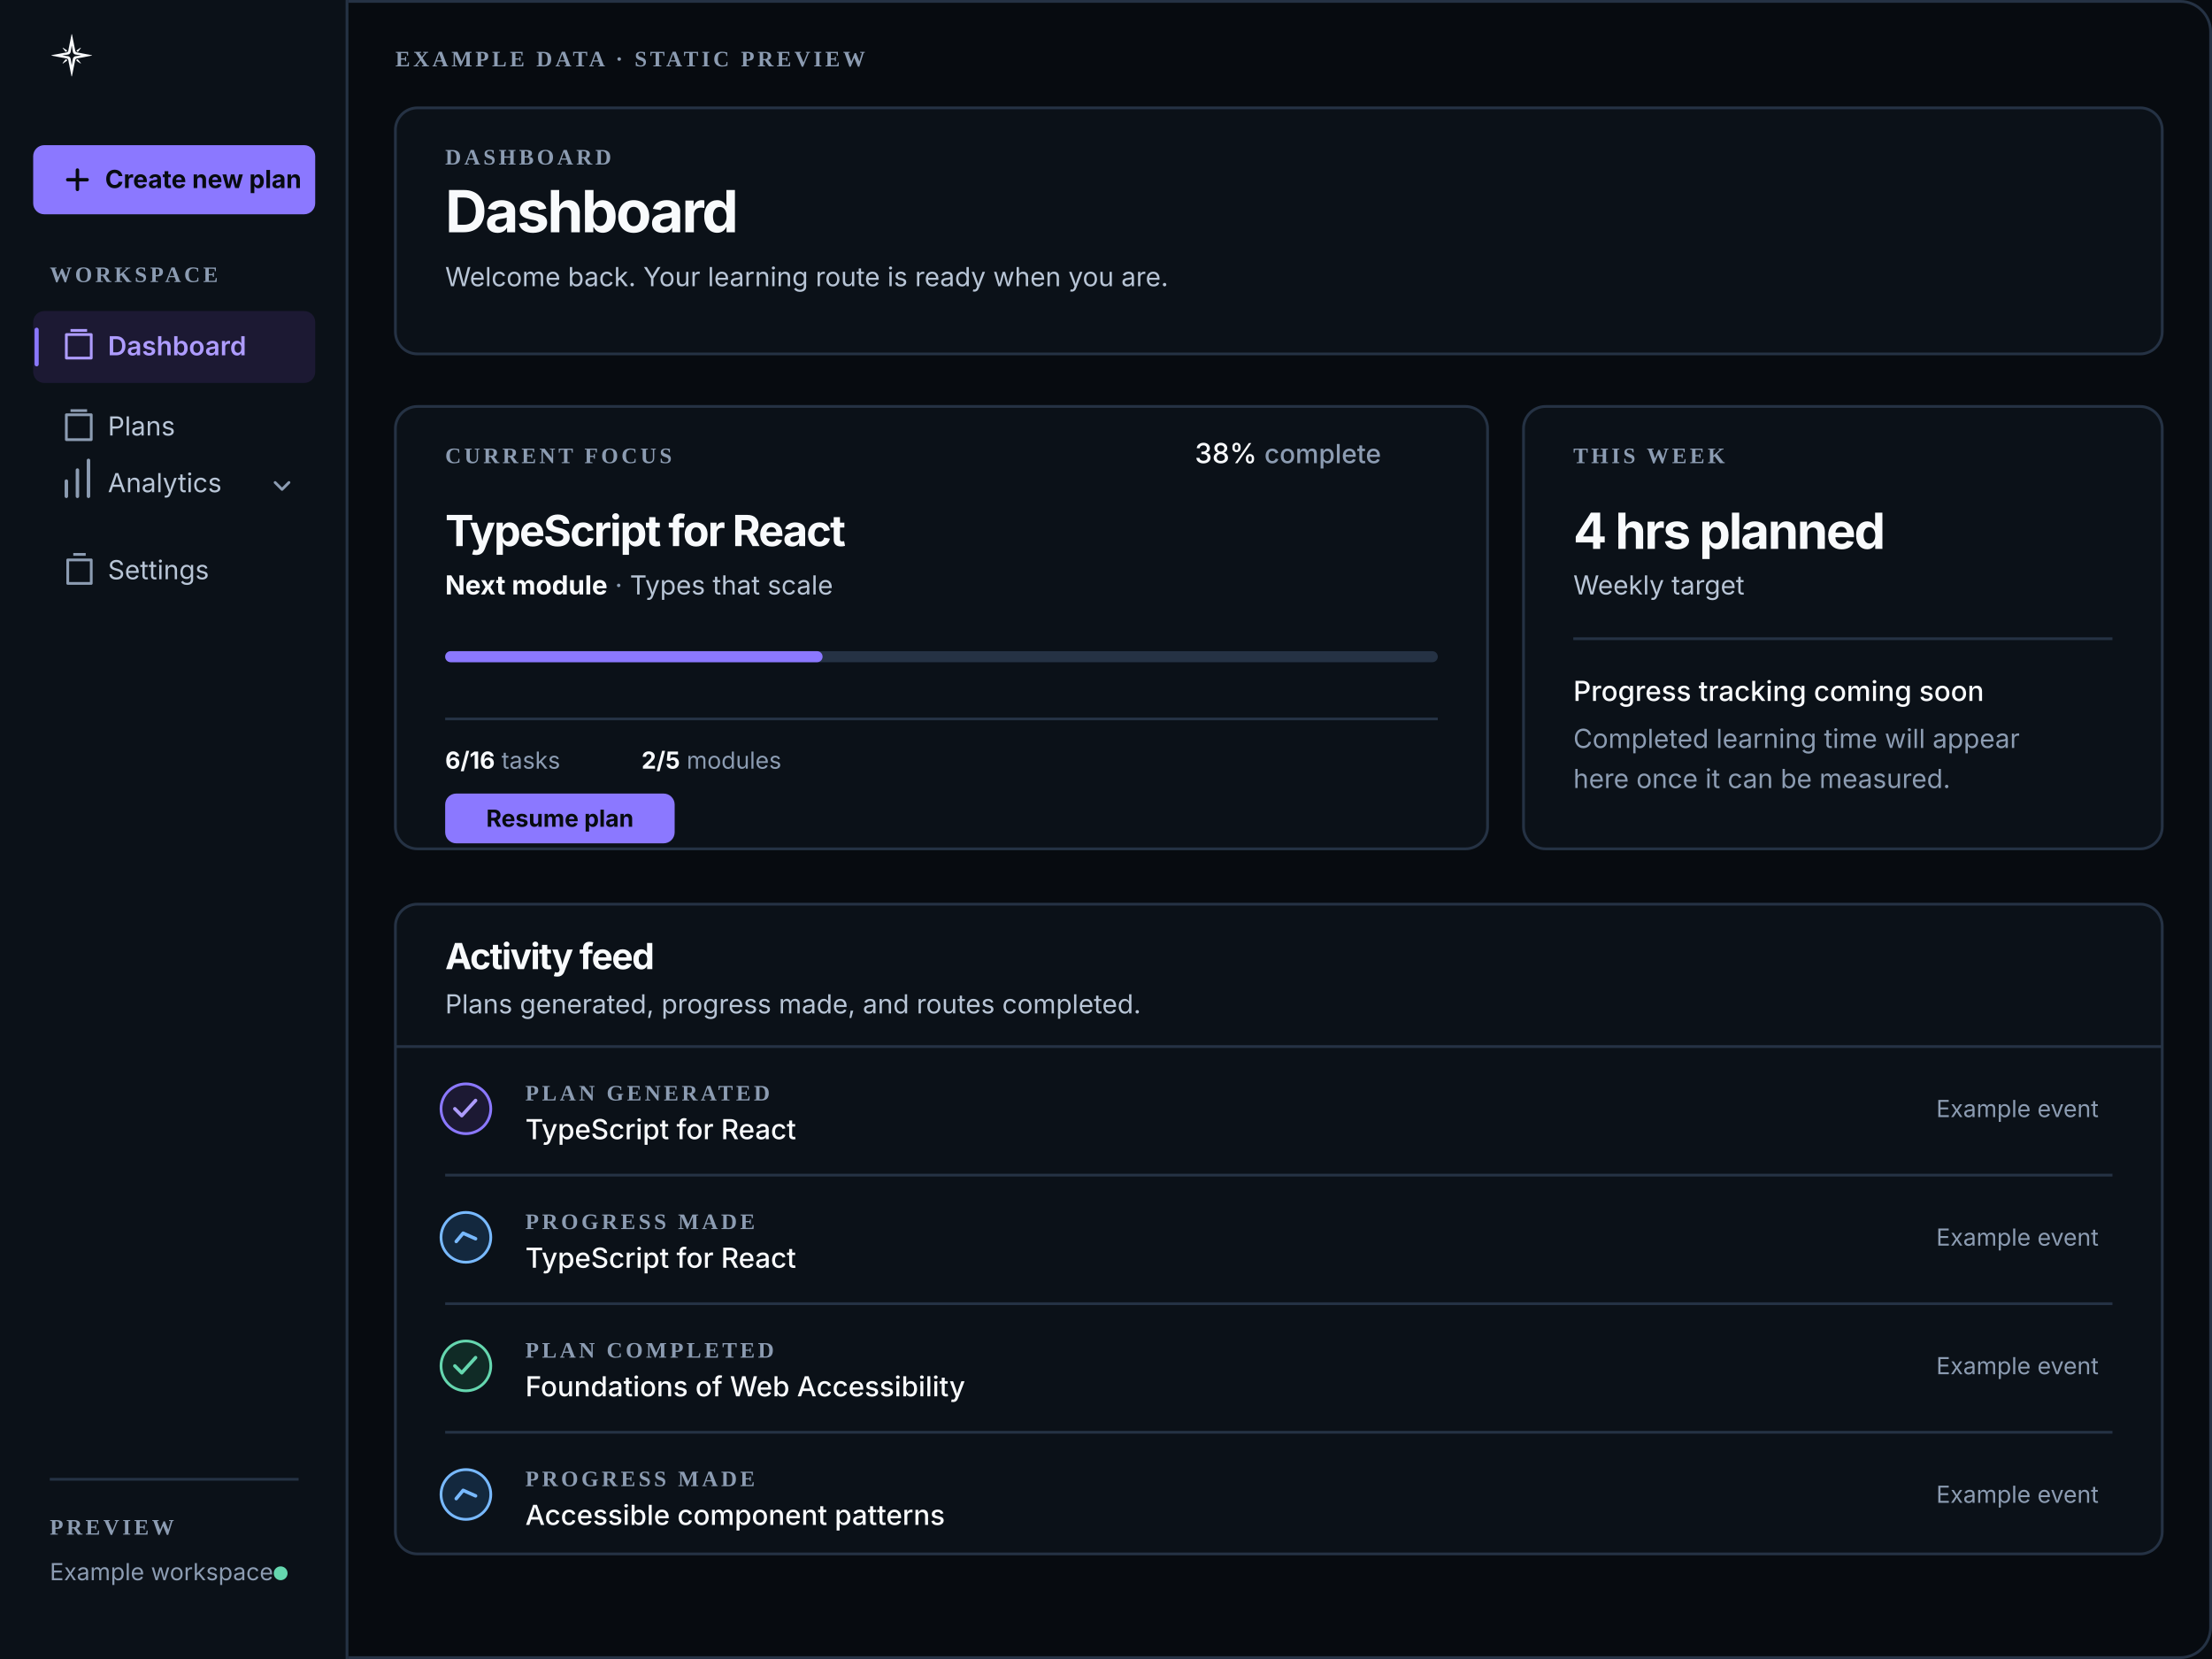
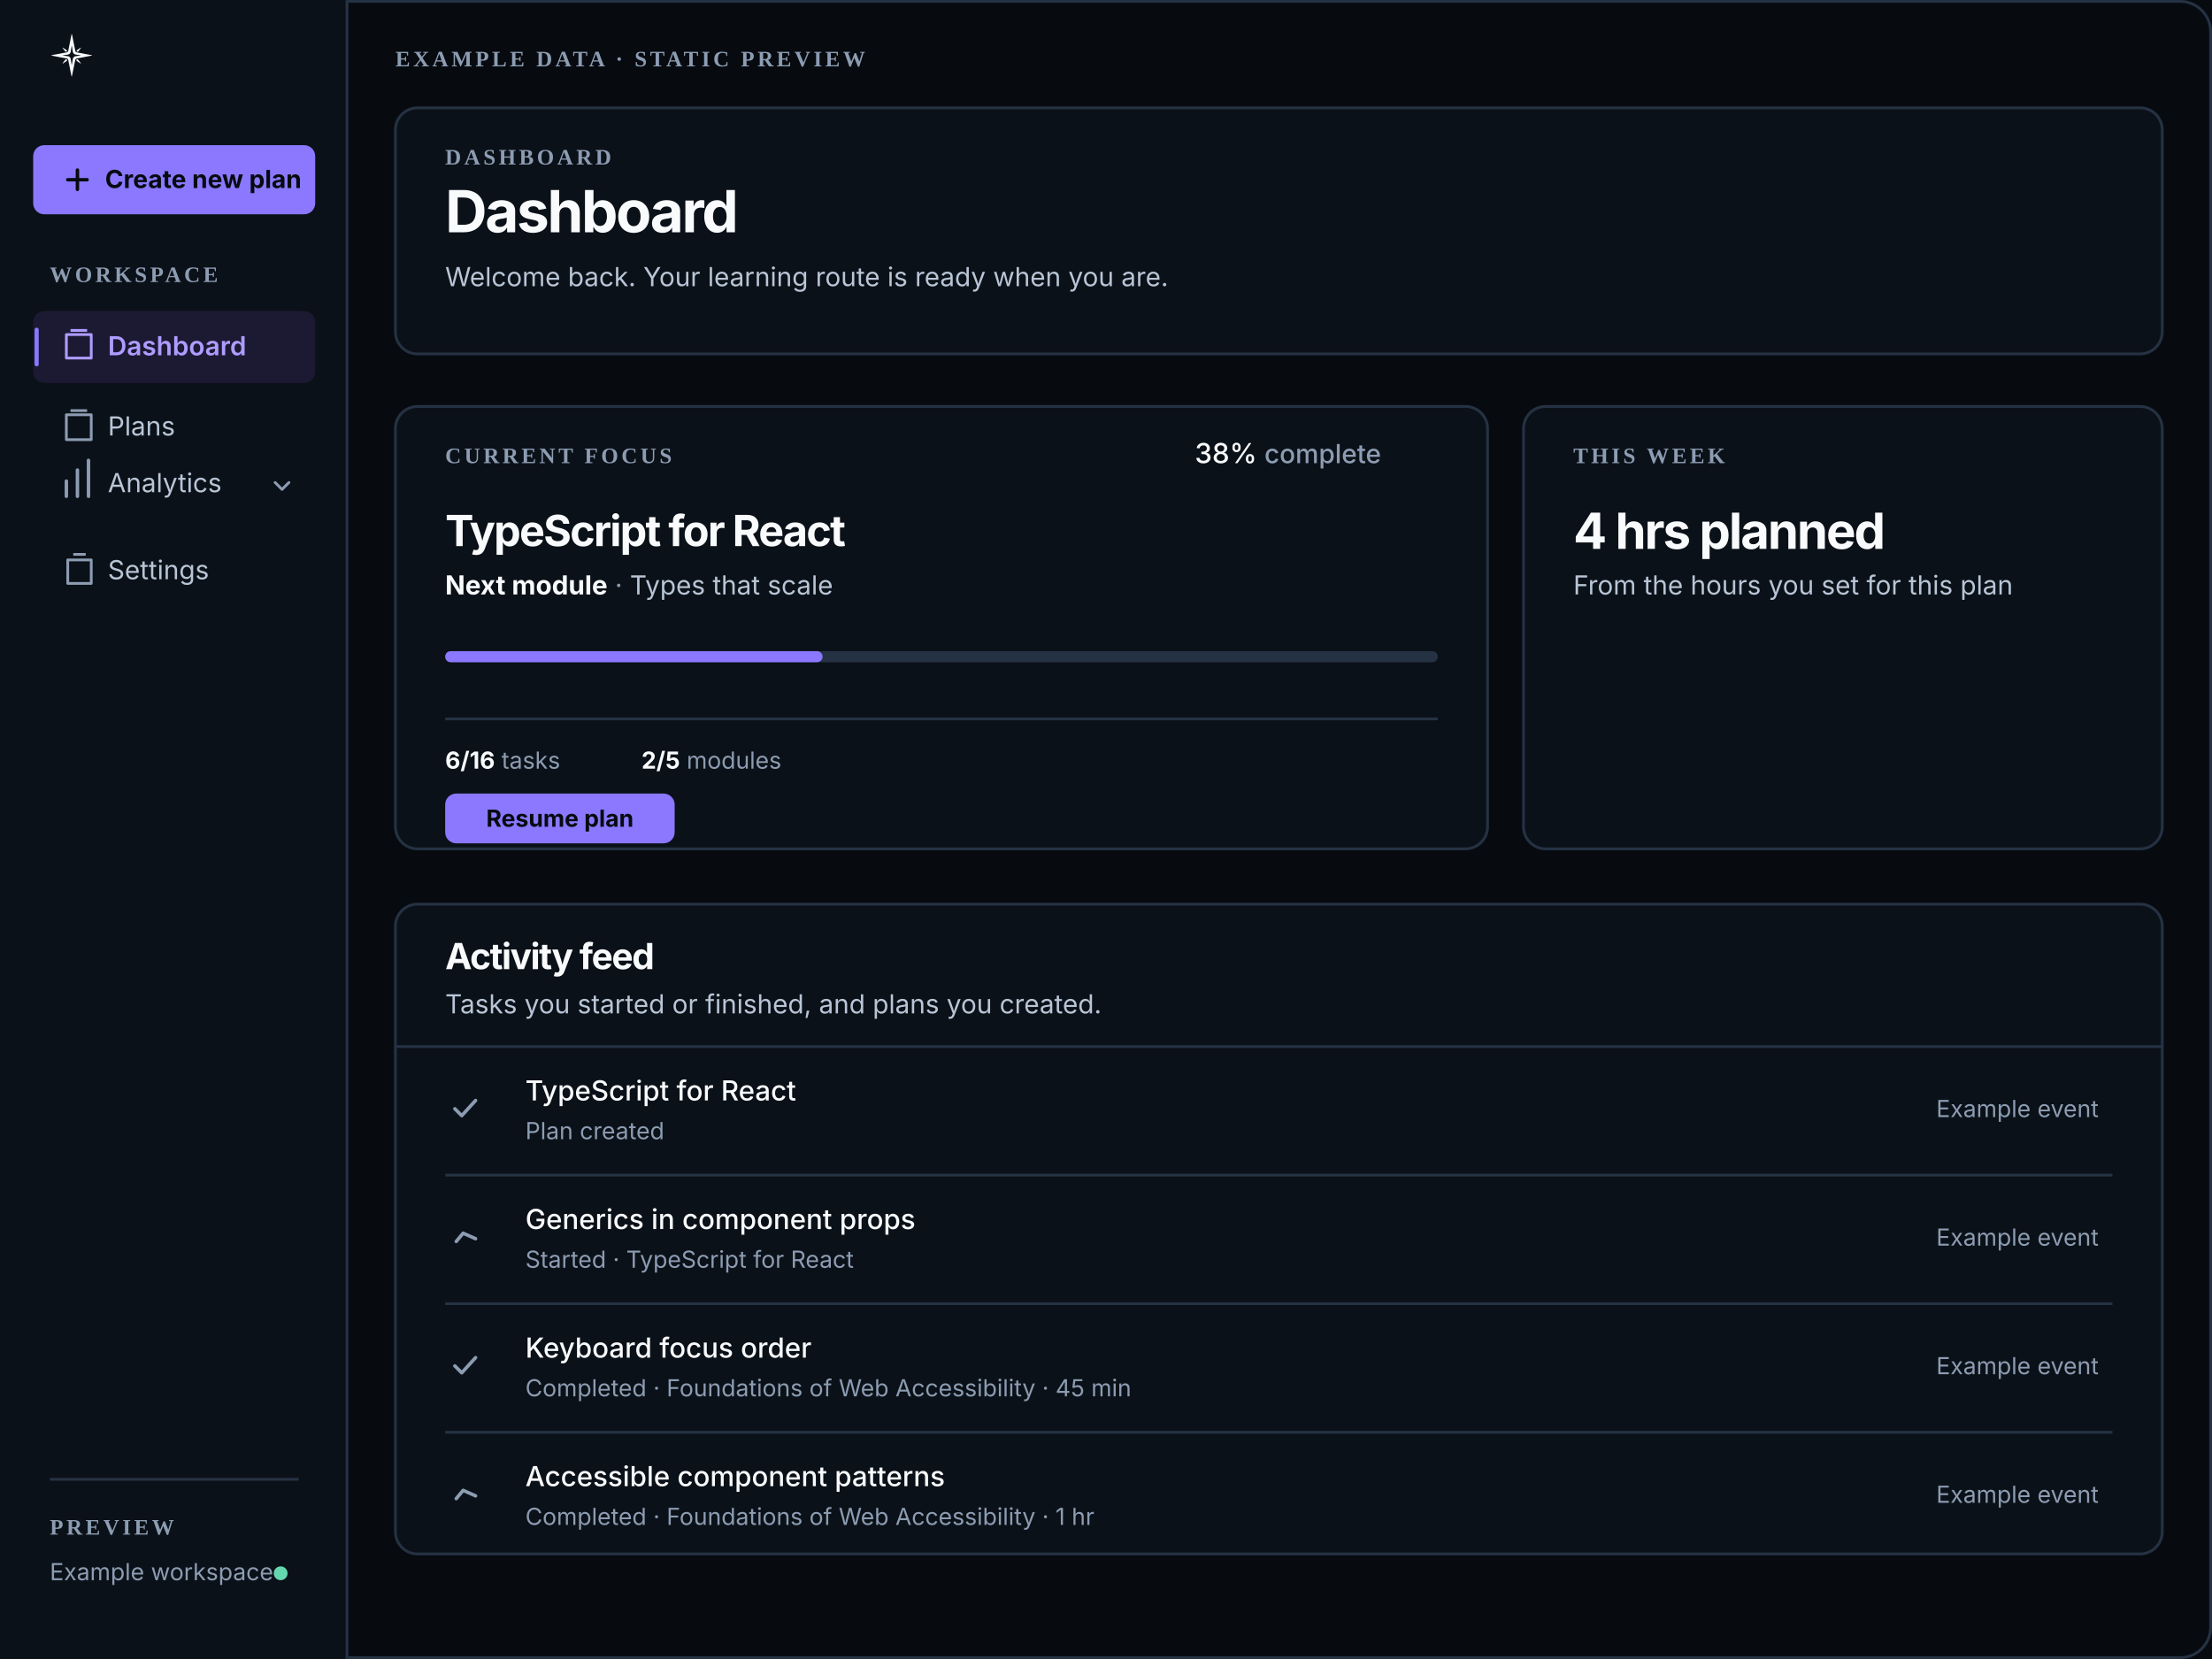
<svg xmlns="http://www.w3.org/2000/svg" width="1600" height="1200" viewBox="0 0 1600 1200" fill="#f8fafc" role="img" aria-labelledby="preview-title preview-description">
  <style>
    .ui {
      font-family: ui-sans-serif, system-ui, -apple-system, BlinkMacSystemFont,
        "Segoe UI", sans-serif;
    }
    .display {
      font-family: ui-sans-serif, system-ui, -apple-system, BlinkMacSystemFont,
        "Segoe UI", sans-serif;
      font-weight: 650;
      letter-spacing: -0.035em;
    }
    .eyebrow {
      fill: #8c9cb2;
      font-size: 16px;
      font-weight: 650;
      letter-spacing: 0.14em;
    }
    .muted {
      fill: #8c9cb2;
      font-size: 19px;
    }
    .secondary {
      fill: #b8c5d6;
      font-size: 19px;
    }
    .body {
      fill: #f8fafc;
      font-size: 20px;
      font-weight: 500;
    }
    .small {
      fill: #8c9cb2;
      font-size: 17px;
    }
    .tabular {
      font-variant-numeric: tabular-nums;
    }
  </style>
  <rect width="1600" height="1200" fill="#070b10" />
  <rect x="1" y="1" width="1598" height="1198" rx="22" fill="#070b10" stroke="#253244" stroke-width="2" />
  <rect x="0" y="0" width="252" height="1200" fill="#0b1118" />
  <line x1="251" y1="0" x2="251" y2="1200" stroke="#253244" stroke-width="2" />
  <svg x="36" y="24" width="32" height="32" viewBox="110 110 804 804" aria-hidden="true">
    <path d="M 510 895.01 L 512 893.22 L 512.65 892 L 515 879.31 L 519.59 860 L 521.93 847 L 527 824.33 L 533 791.08 L 534.15 787 L 541.18 753 L 545.49 729 L 550.3 708 L 551 702.82 L 553.79 690 L 556.69 674 L 566.36 630 L 570.89 606 L 572.81 598 L 575.9 589 L 578 585.4 L 581.61 581 L 585 577.98 L 591.15 574 L 598 570.69 L 605 568.65 L 631 564.07 L 662 557.94 L 680.97 555 L 744 542.79 L 766.23 538 L 800 531.67 L 810 529.19 L 840 524.09 L 857 520.51 L 870 518.39 L 875 517.13 L 876.61 515 L 876.66 514 L 875 510.99 L 870 509.16 L 853 506.48 L 823 499.96 L 777 492.13 L 736 483.92 L 710 479.35 L 679 472.79 L 652 467.87 L 644.68 467 L 621 463.1 L 607 459.81 L 595 456.1 L 589 452.95 L 584 448.93 L 581.46 446 L 578 440.83 L 576 437 L 574.19 432 L 568.15 401 L 559.94 363 L 553.78 330 L 550.96 319 L 548.35 303 L 543.96 282 L 541 265.03 L 535.55 239 L 533.02 229 L 525 184.93 L 521.82 172 L 519.57 159 L 516 141.93 L 514.05 133 L 513.29 131 L 511 128.52 L 509 127.98 L 505.94 130 L 504.64 133 L 503.24 142 L 499 162.39 L 497.61 171 L 495.02 182 L 491 203.93 L 484.36 235 L 480.13 259 L 477.43 270 L 474.46 287 L 471.89 298 L 466.23 326 L 462.29 348 L 455.52 380 L 451.07 406 L 446.04 431 L 442.19 440 L 438.07 446 L 435.48 449 L 431 452.69 L 425 456.13 L 420.48 458 L 414 459.78 L 396 463.43 L 357 469.7 L 277.97 485 L 262 487.63 L 249 490.39 L 183 501.91 L 179 503.03 L 145 509.58 L 142.28 511 L 141.46 512 L 140.96 514 L 142.45 517 L 144 517.87 L 155.57 520 L 175 524.45 L 202.75 529 L 242 537.07 L 277 543.42 L 288.24 546 L 304 548.66 L 318 551.63 L 356 557.78 L 376 561.46 L 388 564.17 L 416 568.78 L 422 570.49 L 429 573.84 L 434 577.38 L 438 581.05 L 442 586.48 L 443.6 590 L 445.97 597 L 447.42 603 L 451 621.03 L 452 628.7 L 455.69 648 L 462 676.64 L 467.26 703 L 471.77 728 L 480 767.47 L 484.31 792 L 489.09 815 L 491.54 829 L 496 849.02 L 498.56 864 L 504 890.31 L 504.58 892 L 506 894.01 L 508 895.13 Z M 509.69 688 L 509 688.58 L 508.39 688 L 507.68 686 L 498.75 631 L 497.91 624 L 495.21 609 L 494.19 601 L 492.31 590 L 488.65 574 L 485.24 563 L 483.26 559 L 478 551.22 L 472.55 545 L 467 539.89 L 461.14 536 L 450.64 531 L 443.38 529 L 431 526.94 L 398 523.07 L 392 521.83 L 384 521.11 L 356 516.6 L 346 515.53 L 343.58 515 L 341.46 514 L 341.76 513 L 343 512.73 L 349 512.17 L 355 511.03 L 411 503.07 L 433 499.33 L 448.75 496 L 455 494.03 L 463 490.24 L 467.57 487 L 473 481.65 L 478.09 476 L 483.34 468 L 485.6 463 L 489.11 453 L 490.75 446 L 496 414.77 L 496.9 407 L 501.61 379 L 504.1 360 L 506.98 345 L 507.65 339 L 508 337.64 L 509 337.12 L 510.31 340 L 516.05 372 L 520.37 399 L 525.23 425 L 525.96 431 L 529.38 449 L 532.98 460 L 536.59 468 L 540.26 474 L 545.87 481 L 552.5 487 L 561 492.34 L 565 494.14 L 576 497.26 L 593 500.05 L 608 503.08 L 625 505.33 L 666 511.76 L 674 512.67 L 675.52 513 L 675.54 514 L 671 515.17 L 648 518.52 L 639 520.37 L 589 527.37 L 572 530.68 L 562 534.27 L 558 536.3 L 550 541.74 L 546 545.68 L 540.21 553 L 535 561.21 L 532.8 566 L 529.56 576 L 522 616.19 L 519.28 634 L 512.83 670 L 510.49 686 Z M 409 446.13 L 412 445.14 L 417 442.06 L 420.23 439 L 422.42 436 L 423.41 433 L 423.3 428 L 422.51 424 L 421.16 422 L 418 419.37 L 410 413.84 L 397.34 406 L 388 399.58 L 352 376.41 L 348 374.3 L 347 374.24 L 345.48 375 L 344.67 376 L 344.48 378 L 345.71 381 L 347.74 384 L 385.96 434 L 393 442.2 L 396 445.22 L 399 446.61 L 404 446.93 Z M 622 447.38 L 625.29 445 L 633.28 435 L 669.11 388 L 674.57 379 L 674.93 377 L 673.69 375 L 672 374.26 L 671 374.44 L 659 381.32 L 642 393.01 L 634.06 398 L 624.49 406 L 614.89 412 L 604.89 419 L 599.65 424 L 598.17 428 L 597.85 433 L 598.93 438 L 601 441.18 L 605 444.22 L 612 447.17 L 617 447.69 Z M 673 660.42 L 675.02 659 L 675.51 657 L 674.38 654 L 672.37 651 L 666.9 644 L 660.77 637 L 645 616.07 L 635.63 605 L 624 589.81 L 621.46 587 L 618.97 585 L 617 584.22 L 615 583.91 L 610 584.03 L 604.8 585 L 601 586.94 L 598 589.56 L 596 592.21 L 594.05 596 L 593.42 601 L 594.04 607 L 596 609.92 L 598 611.96 L 606 618.05 L 634.18 638 L 647 645.82 L 666 658.19 L 670 660.22 Z M 347 661.01 L 351 659.76 L 360.24 654 L 371 645.98 L 392 632.42 L 422 611.51 L 424.42 608 L 424.67 600 L 424 595.86 L 422.1 592 L 420.46 590 L 416 586.62 L 412 584.91 L 410 584.55 L 405 584.05 L 402 584.18 L 399.13 585 L 397 586.69 L 372.62 616 L 363 629.84 L 345.93 652 L 343.72 656 L 343.51 658 L 345 659.98 Z" fill="#F8FAFC" fill-rule="evenodd" clip-rule="evenodd" />
  </svg>
  <rect x="24" y="105" width="204" height="50" rx="8" fill="#8b78ff" />
  <path d="M49 130h14M56 123v14" fill="none" stroke="#070b10" stroke-width="2.5" stroke-linecap="round" />
  <text x="76" y="136" fill="#070b10" font-size="18" font-weight="650" class="ui">
    Create new plan
  </text>
  <text x="36" y="204" class="eyebrow">WORKSPACE</text>
  <rect x="24" y="225" width="204" height="52" rx="8" fill="#1c1933" />
  <rect x="25" y="237" width="3" height="28" rx="1.5" fill="#8b78ff" />
  <path d="M48 242h18v17H48zM51 239h12" fill="none" stroke="#ae9cff" stroke-width="2" stroke-linejoin="round" />
  <text x="78" y="257" fill="#ae9cff" font-size="19" font-weight="600" class="ui">
    Dashboard
  </text>
  <path d="M48 300h18v18H48zM51 297h12" fill="none" stroke="#8c9cb2" stroke-width="2" stroke-linejoin="round" />
  <text x="78" y="315" class="secondary ui">Plans</text>
  <path d="M48 359v-11M56 359v-19M64 359v-26" fill="none" stroke="#8c9cb2" stroke-width="2.5" stroke-linecap="round" />
  <text x="78" y="356" class="secondary ui">Analytics</text>
  <path d="m199 349 5 5 5-5" fill="none" stroke="#8c9cb2" stroke-width="2" stroke-linecap="round" stroke-linejoin="round" />
  <path d="M49 405h17v17H49zM53 401h9" fill="none" stroke="#8c9cb2" stroke-width="2" stroke-linejoin="round" />
  <text x="78" y="419" class="secondary ui">Settings</text>
  <line x1="36" y1="1070" x2="216" y2="1070" stroke="#253244" stroke-width="2" />
  <text x="36" y="1110" class="eyebrow">PREVIEW</text>
  <text x="36" y="1143" class="small ui">Example workspace</text>
  <circle cx="203" cy="1138" r="5" fill="#65d7af" />
  <text x="286" y="48" class="eyebrow">EXAMPLE DATA · STATIC PREVIEW</text>
  <rect x="286" y="78" width="1278" height="178" rx="16" fill="#0b1118" stroke="#253244" stroke-width="2" />
  <text x="322" y="119" class="eyebrow">DASHBOARD</text>
  <text x="322" y="168" class="display ui" font-size="42">Dashboard</text>
  <text x="322" y="207" class="secondary ui">
    Welcome back. Your learning route is ready when you are.
  </text>
  <rect x="286" y="294" width="790" height="320" rx="16" fill="#0b1118" stroke="#253244" stroke-width="2" />
  <text x="322" y="335" class="eyebrow">CURRENT FOCUS</text>
  <text x="999" y="335" text-anchor="end" class="body tabular ui">38% <tspan class="muted">complete</tspan>
  </text>
  <text x="322" y="395" class="display ui" font-size="31">TypeScript for React</text>
  <text x="322" y="430" class="secondary ui">
    <tspan fill="#f8fafc" font-weight="650">Next module</tspan>
    <tspan fill="#8c9cb2"> · </tspan>
    Types that scale
  </text>
  <rect x="322" y="471" width="718" height="8" rx="4" fill="#253244" />
  <rect x="322" y="471" width="273" height="8" rx="4" fill="#8b78ff" />
  <line x1="322" y1="520" x2="1040" y2="520" stroke="#253244" stroke-width="2" />
  <text x="322" y="556" class="small ui">
    <tspan fill="#f8fafc" font-weight="650">6/16</tspan>
    <tspan> tasks</tspan>
  </text>
  <text x="464" y="556" class="small ui">
    <tspan fill="#f8fafc" font-weight="650">2/5</tspan>
    <tspan> modules</tspan>
  </text>
  <rect x="322" y="574" width="166" height="36" rx="8" fill="#8b78ff" />
  <text x="405" y="598" text-anchor="middle" fill="#070b10" font-size="17" font-weight="700" class="ui">
    Resume plan
  </text>
  <rect x="1102" y="294" width="462" height="320" rx="16" fill="#0b1118" stroke="#253244" stroke-width="2" />
  <text x="1138" y="335" class="eyebrow">THIS WEEK</text>
  <text x="1138" y="397" class="display ui" font-size="36">4 hrs planned</text>
-   <text x="1138" y="430" class="secondary ui">Weekly target</text>
-   <line x1="1138" y1="462" x2="1528" y2="462" stroke="#253244" stroke-width="2" />
-   <text x="1138" y="507" class="body ui">Progress tracking coming soon</text>
-   <text x="1138" y="541" class="muted ui">Completed learning time will appear</text>
-   <text x="1138" y="570" class="muted ui">here once it can be measured.</text>
+   <text x="1138" y="430" class="secondary ui">From the hours you set for this plan</text>
  <rect x="286" y="654" width="1278" height="470" rx="16" fill="#0b1118" stroke="#253244" stroke-width="2" />
  <text x="322" y="701" class="display ui" font-size="26">Activity feed</text>
  <text x="322" y="733" class="secondary ui">
-     Plans generated, progress made, and routes completed.
+     Tasks you started or finished, and plans you created.
  </text>
  <line x1="286" y1="757" x2="1564" y2="757" stroke="#253244" stroke-width="2" />
-   <circle cx="337" cy="802" r="18" fill="#1c1933" stroke="#8b78ff" stroke-width="2" />
-   <path d="m329 802 5 5 10-11" fill="none" stroke="#ae9cff" stroke-width="2.5" stroke-linecap="round" stroke-linejoin="round" />
-   <text x="380" y="796" class="eyebrow">PLAN GENERATED</text>
-   <text x="380" y="824" class="body ui">TypeScript for React</text>
+   <path d="m329 802 5 5 10-11" fill="none" stroke="#8c9cb2" stroke-width="2.5" stroke-linecap="round" stroke-linejoin="round" />
+   <text x="380" y="796" class="body ui">TypeScript for React</text>
+   <text x="380" y="824" class="small ui">Plan created</text>
  <text x="1518" y="808" text-anchor="end" class="small ui">Example event</text>
  <line x1="322" y1="850" x2="1528" y2="850" stroke="#253244" stroke-width="2" />
-   <circle cx="337" cy="895" r="18" fill="#13283e" stroke="#78b9ff" stroke-width="2" />
-   <path d="m330 898 5-6 9 4" fill="none" stroke="#78b9ff" stroke-width="2.5" stroke-linecap="round" stroke-linejoin="round" />
-   <text x="380" y="889" class="eyebrow">PROGRESS MADE</text>
-   <text x="380" y="917" class="body ui">TypeScript for React</text>
+   <path d="m330 898 5-6 9 4" fill="none" stroke="#8c9cb2" stroke-width="2.5" stroke-linecap="round" stroke-linejoin="round" />
+   <text x="380" y="889" class="body ui">Generics in component props</text>
+   <text x="380" y="917" class="small ui">Started · TypeScript for React</text>
  <text x="1518" y="901" text-anchor="end" class="small ui">Example event</text>
  <line x1="322" y1="943" x2="1528" y2="943" stroke="#253244" stroke-width="2" />
-   <circle cx="337" cy="988" r="18" fill="#102b26" stroke="#65d7af" stroke-width="2" />
-   <path d="m329 988 5 5 10-11" fill="none" stroke="#65d7af" stroke-width="2.5" stroke-linecap="round" stroke-linejoin="round" />
-   <text x="380" y="982" class="eyebrow">PLAN COMPLETED</text>
-   <text x="380" y="1010" class="body ui">Foundations of Web Accessibility</text>
+   <path d="m329 988 5 5 10-11" fill="none" stroke="#8c9cb2" stroke-width="2.5" stroke-linecap="round" stroke-linejoin="round" />
+   <text x="380" y="982" class="body ui">Keyboard focus order</text>
+   <text x="380" y="1010" class="small ui">Completed · Foundations of Web Accessibility · 45 min</text>
  <text x="1518" y="994" text-anchor="end" class="small ui">Example event</text>
  <line x1="322" y1="1036" x2="1528" y2="1036" stroke="#253244" stroke-width="2" />
-   <circle cx="337" cy="1081" r="18" fill="#13283e" stroke="#78b9ff" stroke-width="2" />
-   <path d="m330 1084 5-6 9 4" fill="none" stroke="#78b9ff" stroke-width="2.5" stroke-linecap="round" stroke-linejoin="round" />
-   <text x="380" y="1075" class="eyebrow">PROGRESS MADE</text>
-   <text x="380" y="1103" class="body ui">Accessible component patterns</text>
+   <path d="m330 1084 5-6 9 4" fill="none" stroke="#8c9cb2" stroke-width="2.5" stroke-linecap="round" stroke-linejoin="round" />
+   <text x="380" y="1075" class="body ui">Accessible component patterns</text>
+   <text x="380" y="1103" class="small ui">Completed · Foundations of Web Accessibility · 1 hr</text>
  <text x="1518" y="1087" text-anchor="end" class="small ui">Example event</text>
</svg>
